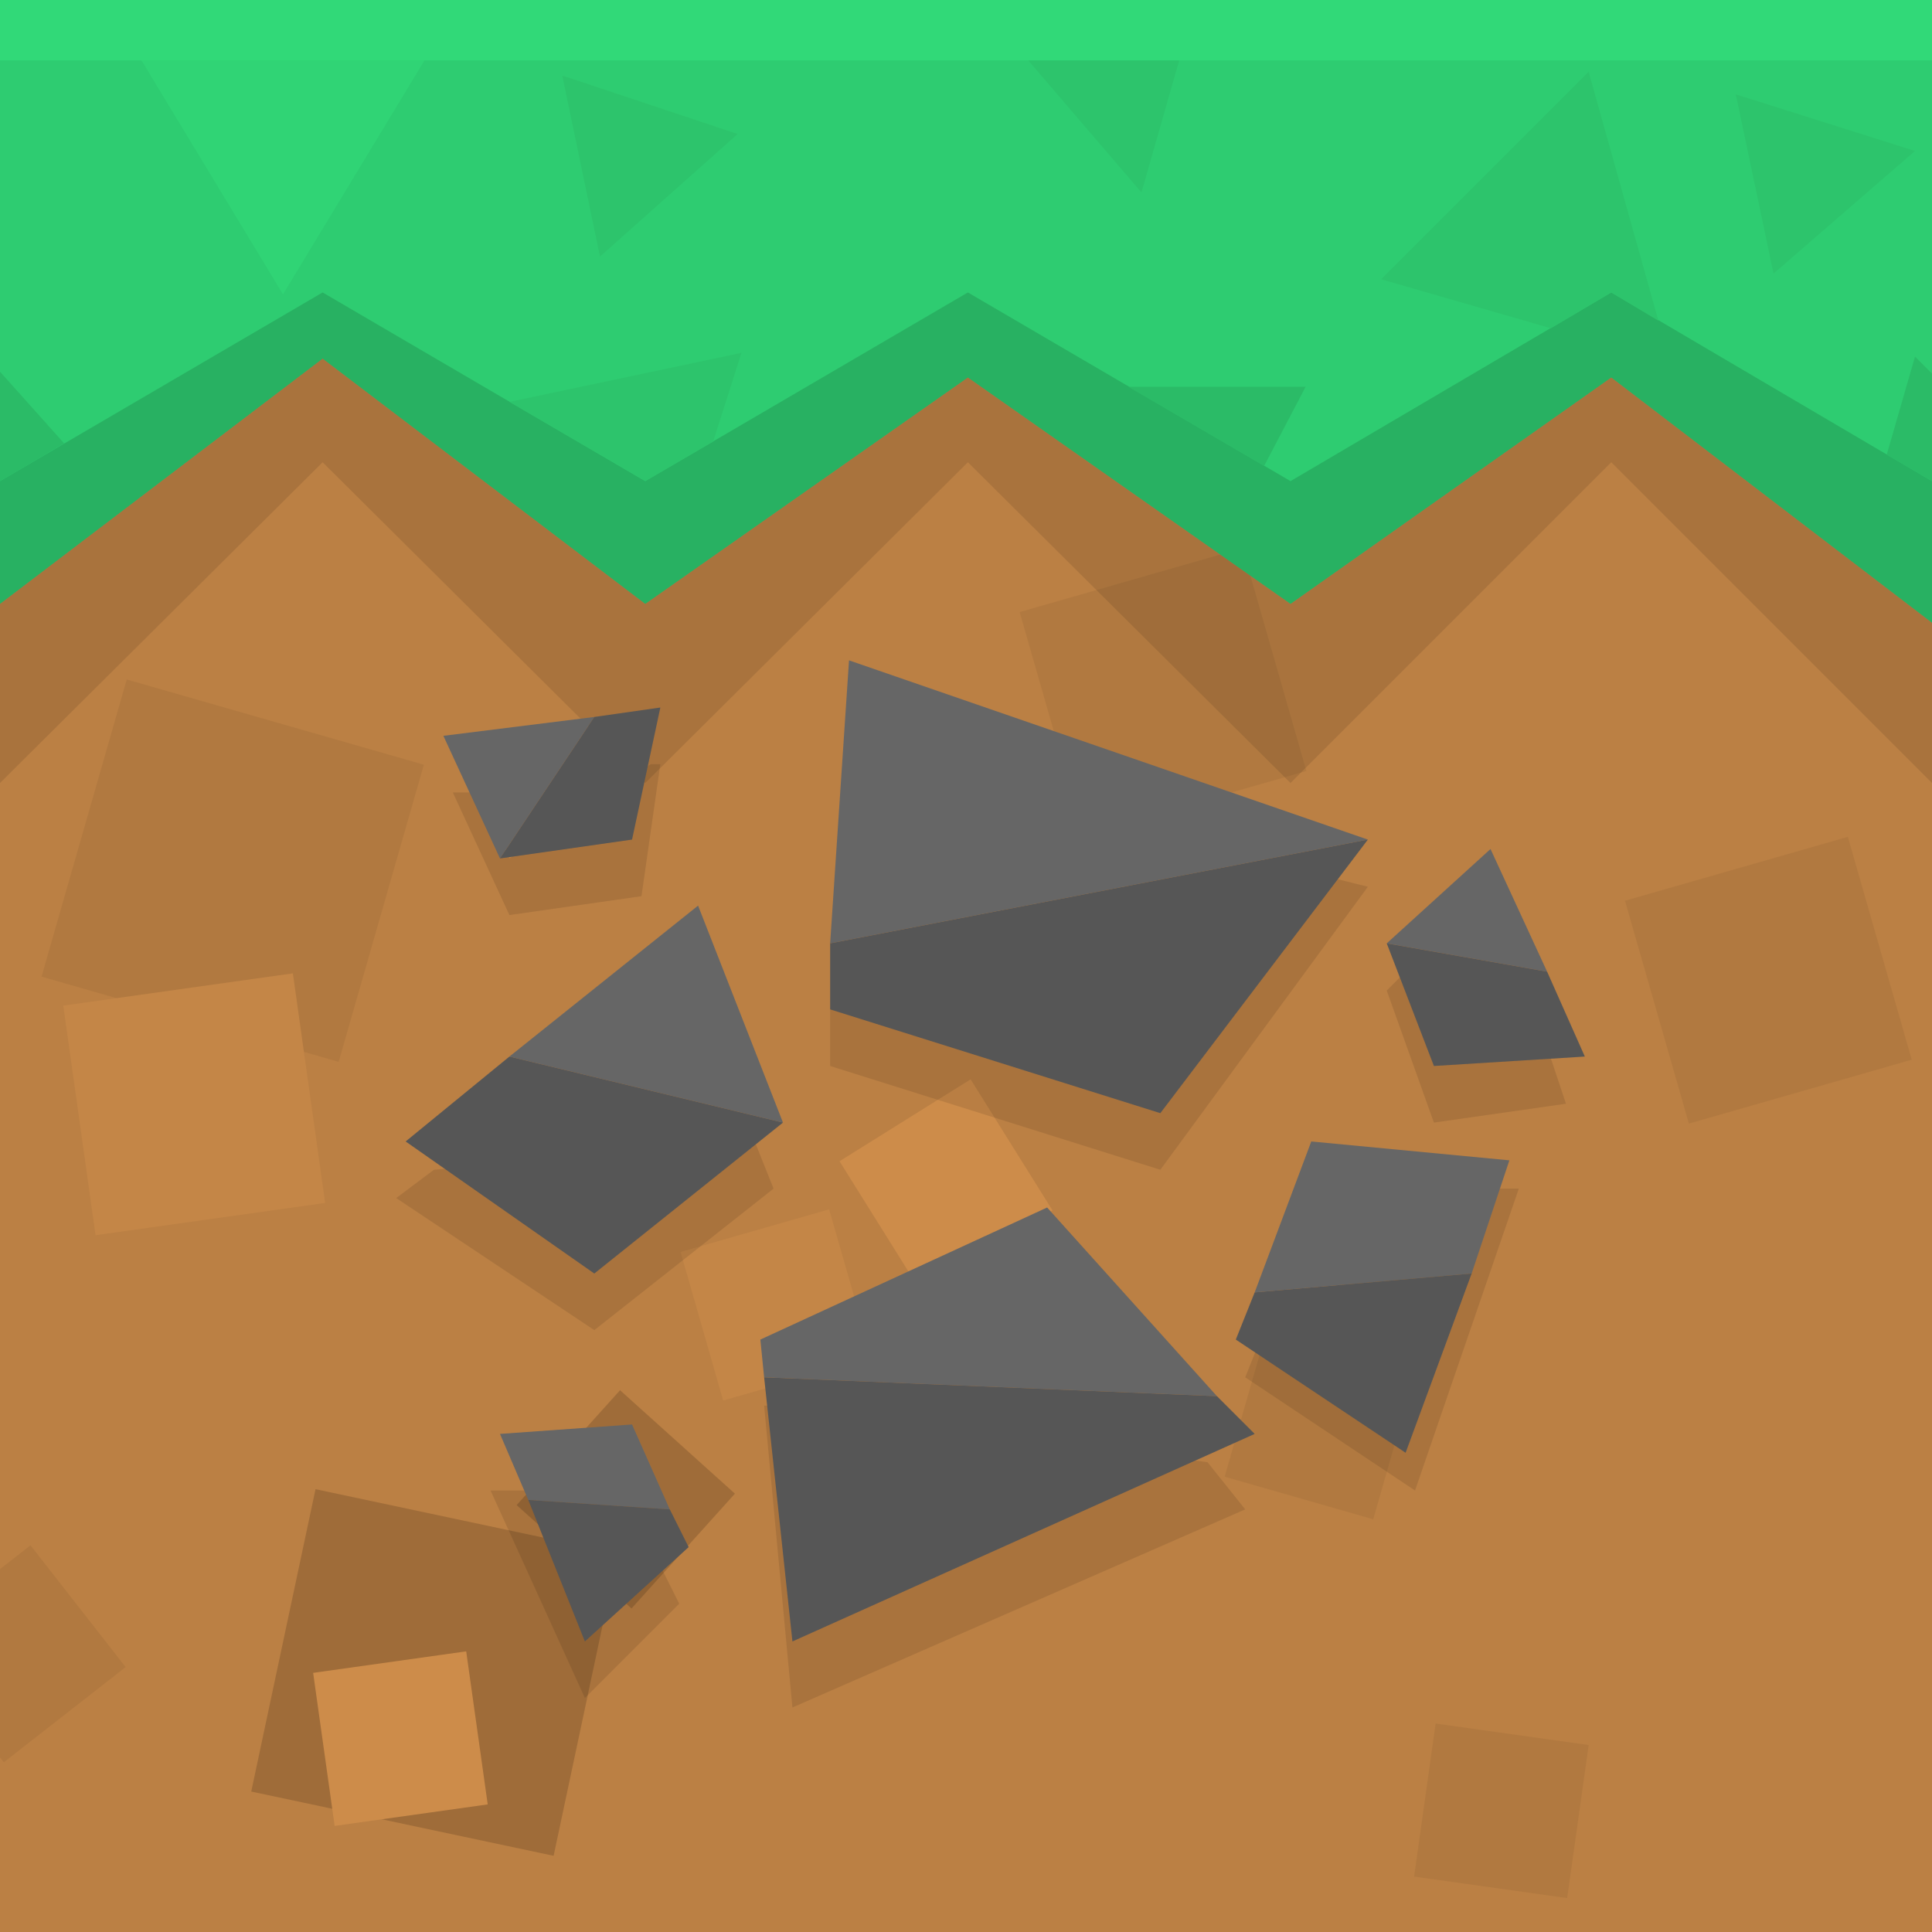
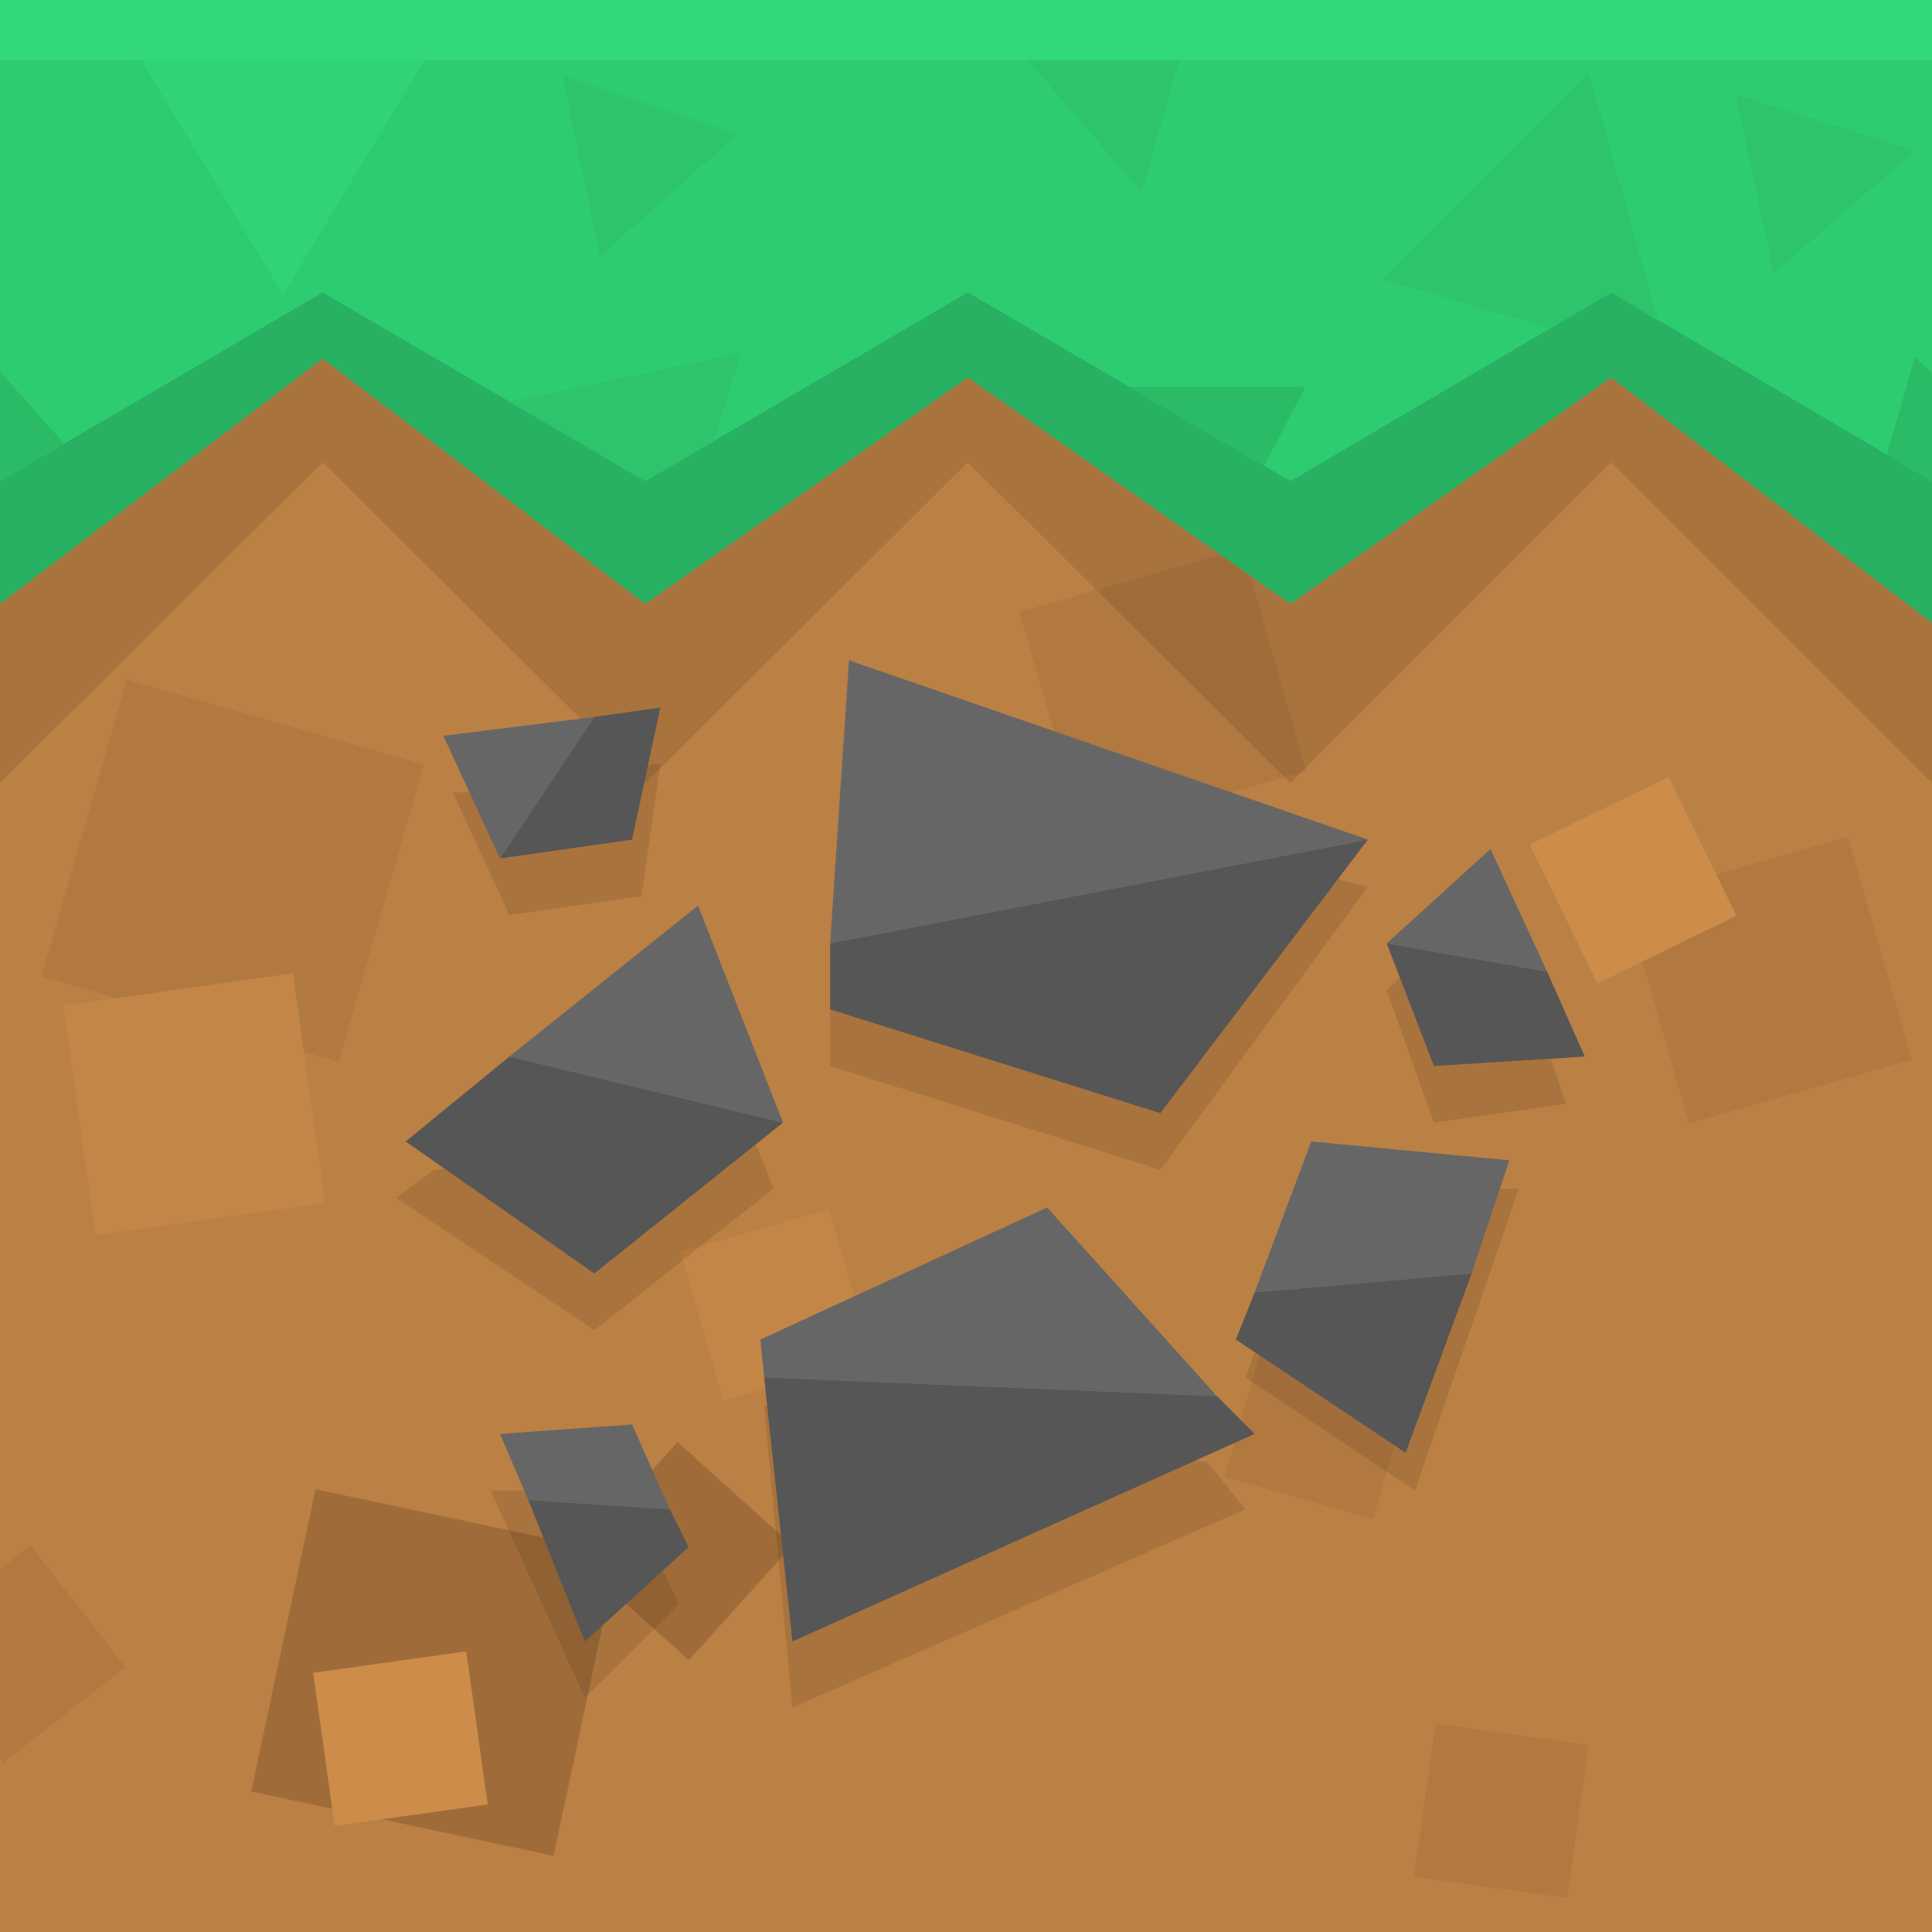
<svg xmlns="http://www.w3.org/2000/svg" width="1024" height="1024" viewBox="0 0 1024 1024">
  <license-info>
    <license>Creative Commons BY 4.0</license>
    <url>https://creativecommons.org/licenses/by/4.0/</url>
  </license-info>
  <style>
		*{
			transform-box: fill-box; transform-origin: center;
		}
	</style>
  <g id="dirt">
    <rect id="dirt-background" fill="#bb8044" width="1024" height="1024" />
    <g id="dirt-particle">
      <g id="dirt-particle-1" fill="#9f6c39">
        <rect x="32%" y="72%" width="16%" height="16%" transform="rotate(12)" />
-         <rect x="72%" y="32%" width="8%" height="8%" transform="rotate(42)" />
+         <rect x="76%" y="32%" width="8%" height="8%" transform="rotate(42)" />
      </g>
      <g id="dirt-particle-2" fill="#b17940">
        <rect x="64%" y="48%" width="8%" height="8%" transform="rotate(52)" />
        <rect x="60%" y="93%" width="16%" height="16%" transform="rotate(8)" />
        <rect x="88%" y="22%" width="8%" height="8%" transform="rotate(-12)" />
        <rect x="42%" y="45%" width="12%" height="12%" transform="rotate(-16)" />
        <rect x="16%" y="32%" width="16%" height="16%" transform="rotate(16)" />
        <rect x="82%" y="48%" width="8%" height="8%" transform="rotate(16)" />
        <rect x="68%" y="68%" width="12%" height="12%" transform="rotate(-16)" />
        <rect x="86%" y="78%" width="8%" height="8%" transform="rotate(8)" />
      </g>
      <g id="dirt-particle-3" fill="#c48647">
        <rect x="-4%" y="52%" width="12%" height="12%" transform="rotate(-8)" />
        <rect x="96%" y="54%" width="8%" height="8%" transform="rotate(-8)" />
        <rect x="50%" y="30%" width="8%" height="8%" transform="rotate(8)" />
        <rect x="16%" y="72%" width="8%" height="8%" transform="rotate(-16)" />
      </g>
      <g id="dirt-particle-4" fill="#cd8c4a">
        <rect x="14%" y="56%" width="8%" height="8%" transform="rotate(32)" />
        <rect x="4%" y="88%" width="8%" height="8%" transform="rotate(-8)" />
-         <rect x="5%" y="74%" width="8%" height="8%" transform="rotate(-32)" />
+         <rect x="52%" y="74%" width="8%" height="8%" transform="rotate(-26)" />
      </g>
    </g>
  </g>
  <g id="grass">
    <path id="grass-background" fill="#2ecc71" d="M0,0  l0,320  l171,-130 l171,130 l171,-120 l171,120 l170,-120 l170,130 l0,-330" />
    <path id="grass-bottom" fill="#28b162" d="M0,255  l171,-100 l171,100 l171,-100 l171,100 l170,-100 l170,100 l0,75  l-170,-130 l-170,120 l-171,-120 l-171,120 l-171,-130 l-171,130" />
    <path id="grass-shadow" opacity="0.1" d="M0,320 l171,-130 l171,130 l171,-120 l171,120 l170,-120 l170,130 l0,85  l-170,-170 l-170,170 l-171,-170 l-171,170 l-171,-170 l-171,170" />
    <g id="grass-particle">
      <g id="grass-particle-1" fill="#2bbb67">
        <path d="M0,255  l0,-58  l34,38" />
        <path d="M598,205 l94,0  l-22,42" />
        <path d="M1024,255 l-24,-14 l15,-52  l10,10" />
      </g>
      <g id="grass-particle-2" fill="#2dc46c">
        <path d="M342,255 l36,-21  l15,-47  l-123,26" />
        <path d="M318,136 l-20,-96 l93,31  l-73,65" />
        <path d="M625,32 l-20,70  l-60,-70 l80,0" />
        <path d="M854,155 l25,15  l-37,-132 l-110,110 l90,26" />
        <path d="M920,50 l95,30  l-75,65  l-20,-95" />
      </g>
      <path id="grass-particle-3" fill="#30d475" d="M75 32  l75 124  l75 -124" />
    </g>
    <path id="grass-top" fill="#31d978" d="M0,0 l0,32 l1024,0  l0,-32  l-1024,0" />
  </g>
  <g id="coal">
    <g id="coal-shadow" opacity=".1">
      <path d="M345,405 l5,0 l-10,70  l-70,10  l-30,-65 l15,-0 l15,35" />
      <path d="M400,605 l10,25 l-95,75  l-105,-70 l20,-15" />
      <path d="M705,465 l20,5 l-110,150 l-175,-55 l0,-30" />
      <path d="M640,775 l20,25 l-240,105 l-15,-160 l15,0" />
      <path d="M280,790 l40,70 l30,-30  l10,20  l-50,50  l-50,-110" />
      <path d="M820,555 l10,30 l-70,10  l-25,-70 l10,-10" />
      <path d="M795,630 l10,0 l-55,160  l-90,-60 l10,-25" />
    </g>
    <g id="coal-particle">
      <path fill="#666666" d="M315,380 l-50,75  l-30,-65" />
      <path fill="#565656" d="M315,380 l-50,75  l70,-10  l15,-70" />
      <path fill="#666666" d="M270,560 l145,35  l-45,-115" />
      <path fill="#565656" d="M270,560 l145,35  l-100,80 l-100,-70" />
      <path fill="#666666" d="M440,500 l285,-55 l-275,-95" />
      <path fill="#565656" d="M440,500 l285,-55 l-110,145 l-175,-55" />
      <path fill="#666666" d="M405,730 l240,10  l-90,-100 l-152,70" />
      <path fill="#565656" d="M405,730 l240,10  l20,20  l-245,110" />
      <path fill="#666666" d="M280,795 l75,5  l-20,-45  l-70,5" />
      <path fill="#565656" d="M280,795 l75,5  l10,20  l-55,50" />
      <path fill="#666666" d="M735,500 l85,15  l-30,-65" />
      <path fill="#565656" d="M735,500 l85,15  l20,45  l-80,5" />
      <path fill="#666666" d="M665,685 l115,-10 l20,-60  l-105,-10" />
      <path fill="#565656" d="M665,685 l115,-10 l-35,95  l-90,-60" />
    </g>
  </g>
</svg>
